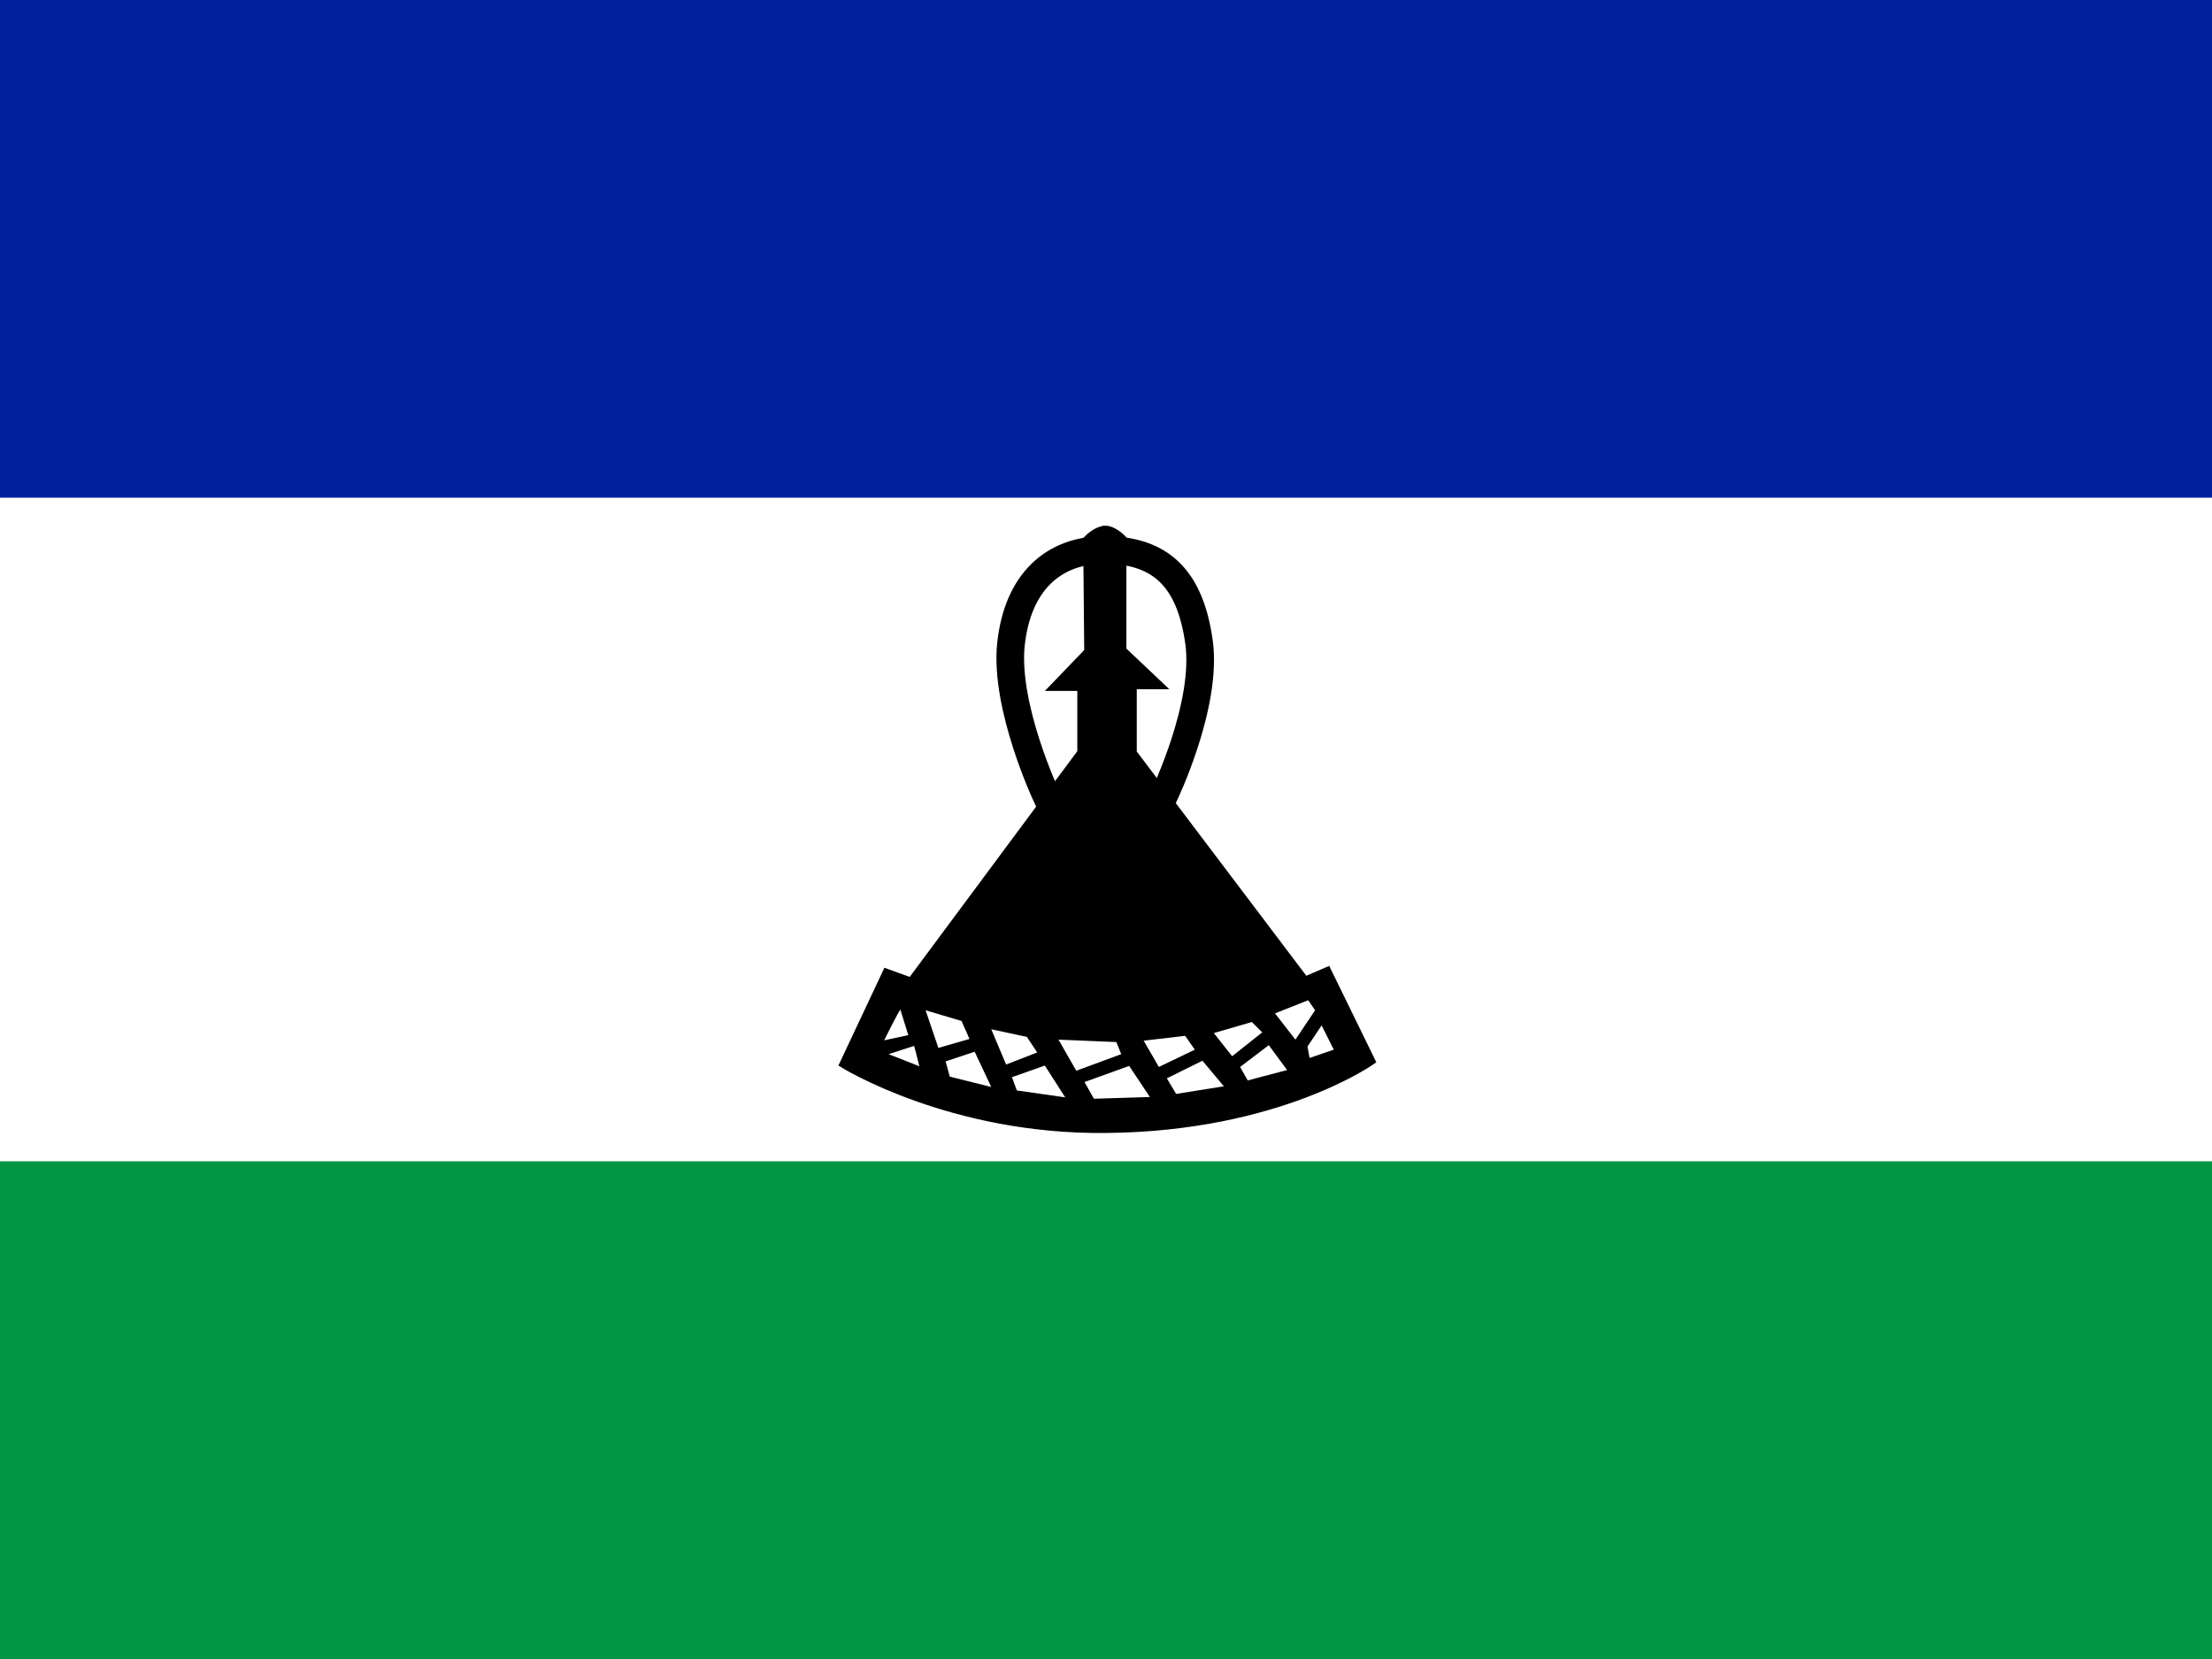
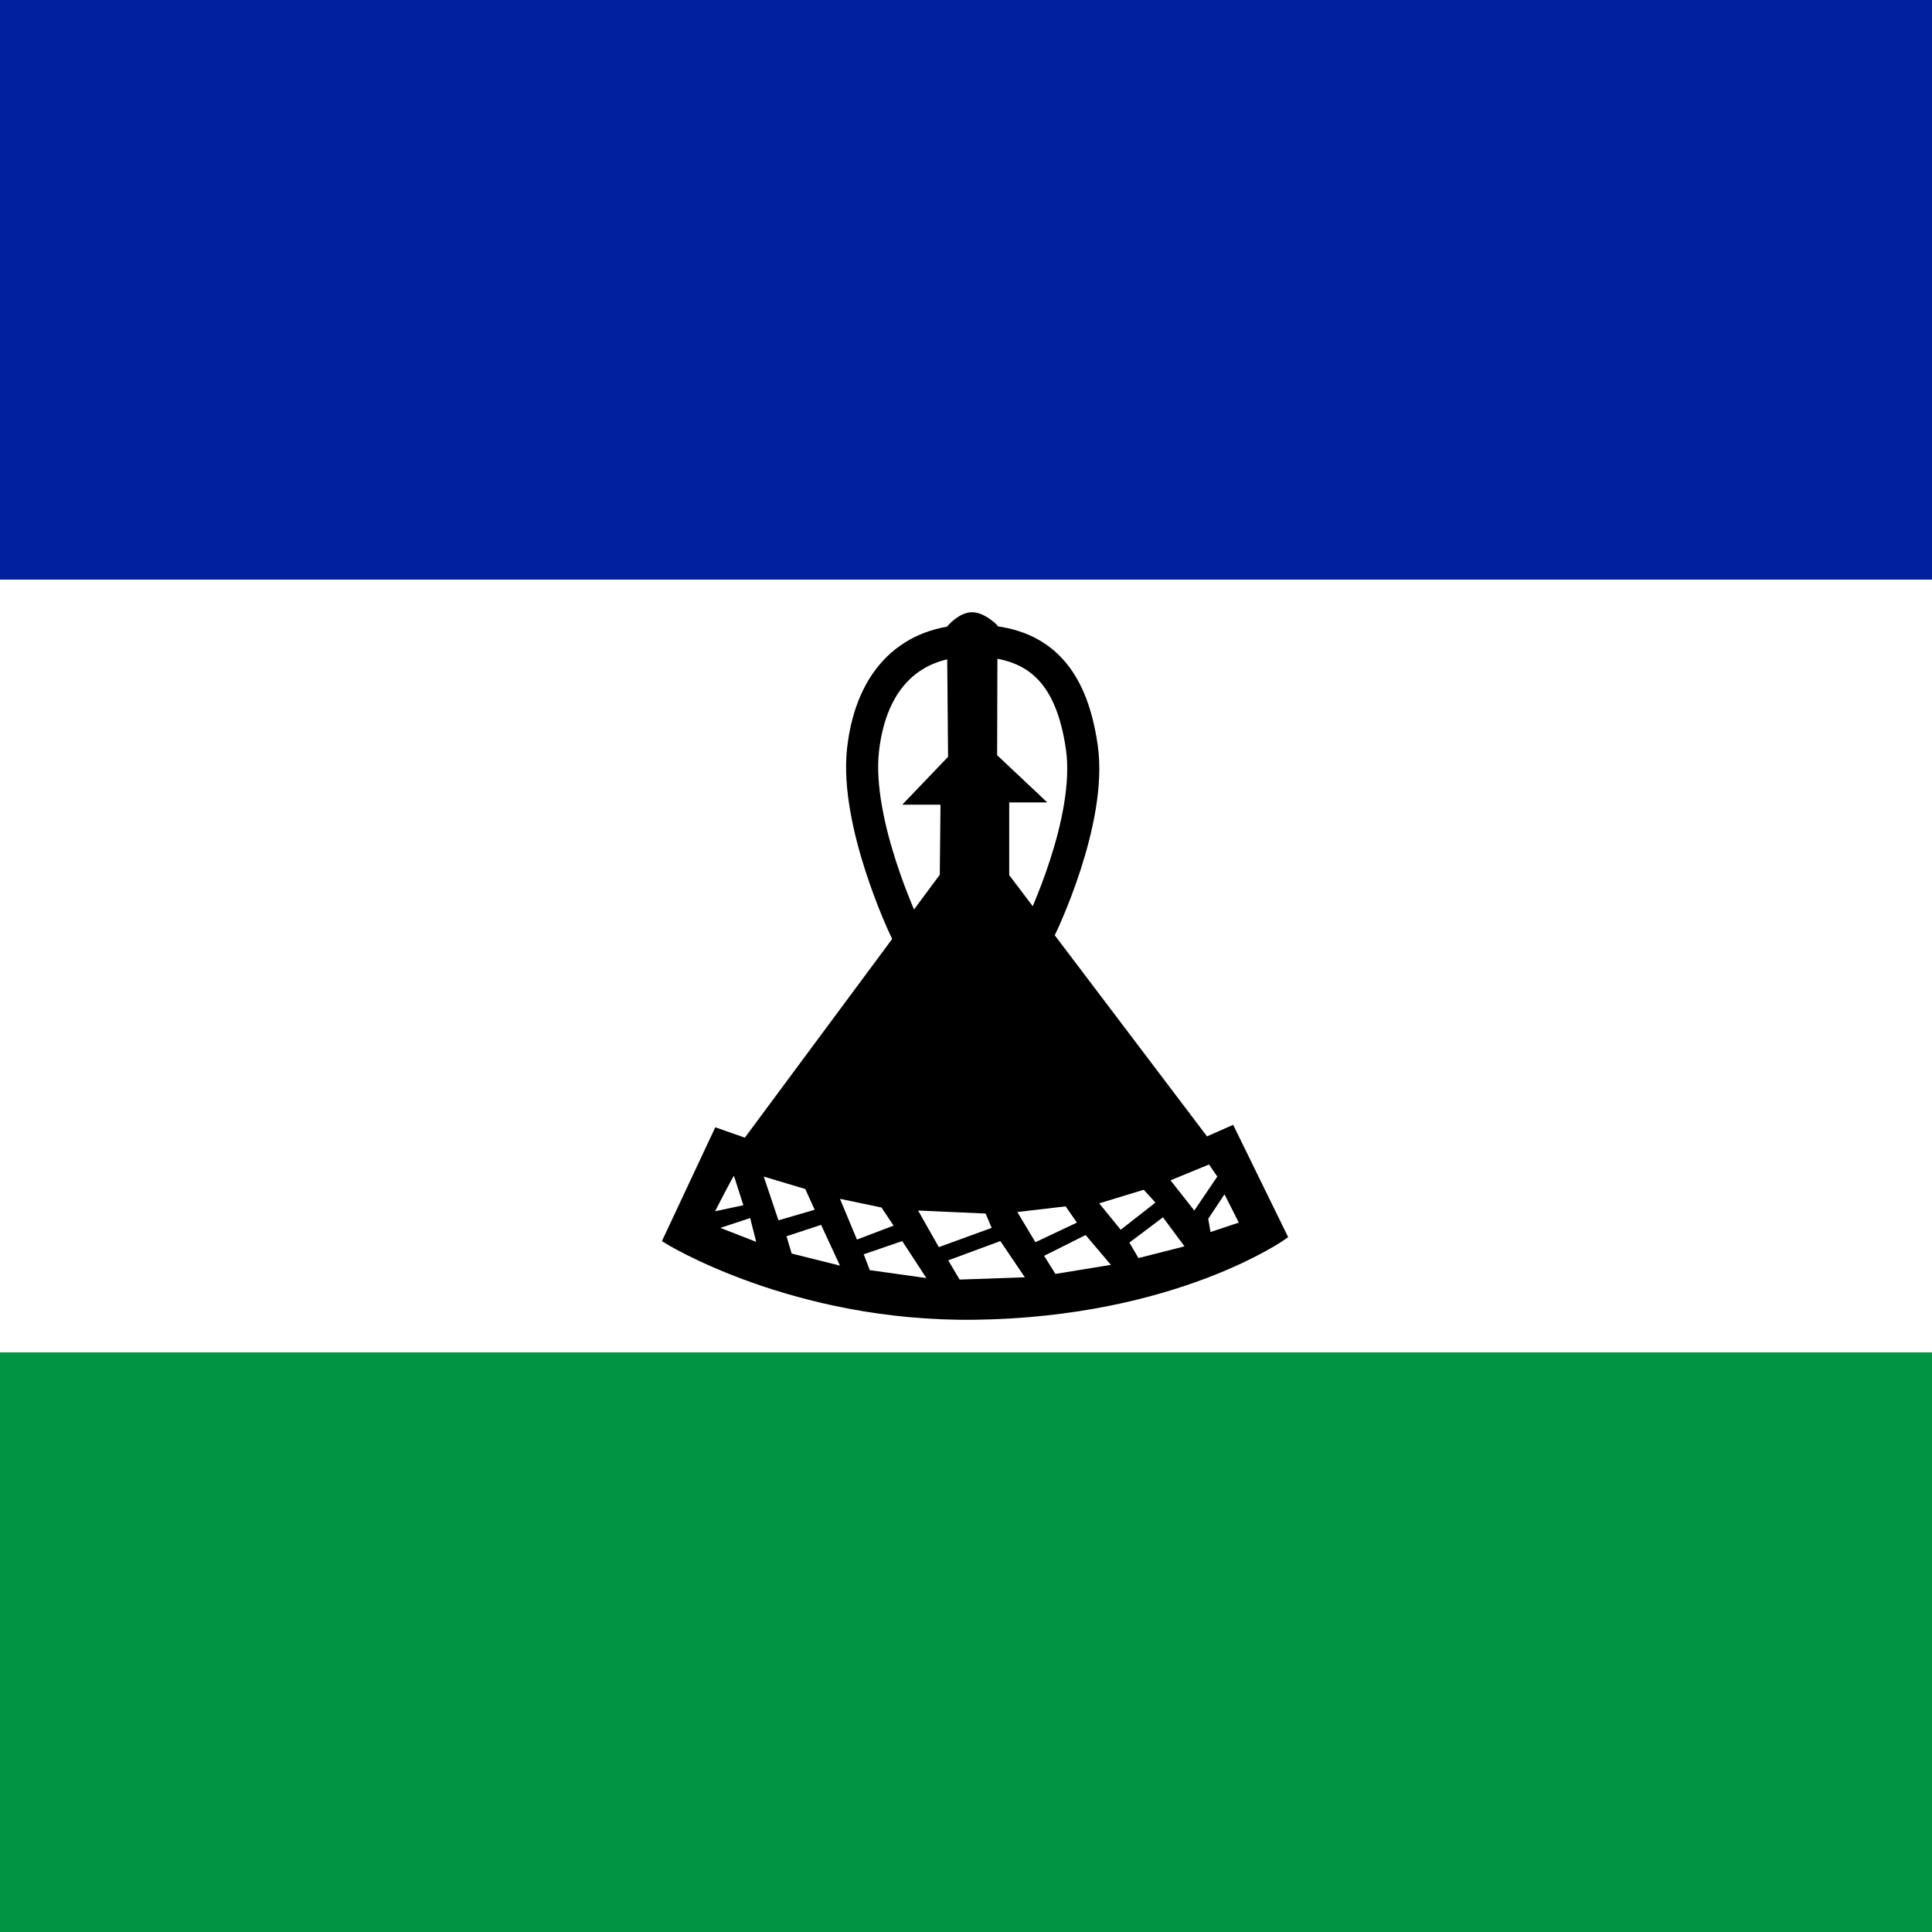
- <svg xmlns="http://www.w3.org/2000/svg" id="flag-icons-ls" viewBox="0 0 640 480">
-   <path fill="#fff" d="M0 0h640v480H0z" />
-   <path fill="#009543" d="M0 336h640v144H0z" />
-   <path fill="#00209f" d="M0 0h640v144H0z" />
-   <path stroke="#000" stroke-width="1.6" d="M319.6 153c-2.7 0-5.4 3-5.4 3l.3 32.4-10.3 10.7h8.3v18.5l-49 66-7.2-2.6-12.7 27s31.3 19.6 76.7 19c49.8-.5 76.9-19.9 76.9-19.9l-13-26.6-6.5 2.8-49.6-65.6v-19.1h8.2L325.1 188v-32.2s-2.7-3-5.5-2.9z" />
-   <path fill="none" stroke="#000" stroke-width="8" d="M336.7 230.4h-33.9s-12.2-25.9-10.3-44c2-18.4 12.6-27.1 26.6-27.3 16.6-.1 25.2 8.1 27.8 26.6 2.6 18.3-10.2 44.7-10.2 44.7z" />
-   <path fill="#fff" d="M260.5 292.1c-.6.7-4.7 8.9-4.7 8.9l7-1.5zm4 10.5-7.4 2.4 8.9 3.5zm3.3-10.3 3.7 10.9 9-2.6-2.3-5.2zm5.8 14.8 1.2 4.4 12 3-4.8-10.2zm13.2-9.3 4.3 10.2 9-3.5-3-4.5zm6 13.9 1.4 3.8 14 2-5.9-9.2-9.6 3.4zm13.4-11 5.2 9.1 13-4.8-1.4-3.5-16.8-.7zm7.6 12.4 2.7 4.8 16.2-.5-6-9-13 4.7zm17.1-12 4.4 7.6 10.4-5-2.8-4zm17 5.8-10.3 5.1 2.7 4.5 13.8-2.2zm3.3-8 5.3 6.7 8.7-6.9-3-3zm15.9 3.5-8.3 6.3 2.2 3.9 11.4-3zm11.4-13 2 2.9-5.7 8.5-5.9-7.6zm3.9 7.3 3.5 7-7 2.4-.6-3.3 4-6z" />
+ <svg xmlns="http://www.w3.org/2000/svg" id="flag-icons-ls" viewBox="0 0 512 512">
+   <path fill="#fff" d="M0 0h512v512H0z" />
+   <path fill="#009543" d="M0 358.4h512V512H0z" />
+   <path fill="#00209f" d="M0 0h512v153.6H0z" />
+   <path stroke="#000" stroke-width="1.7" d="M257.6 163.1c-3 0-5.8 3.3-5.8 3.3l.3 34.5-11 11.5h9l-.2 19.7-52.2 70.4-7.7-2.7-13.5 28.8s33.4 20.9 81.8 20.3c53.2-.7 82-21.3 82-21.3l-13.9-28.4-6.8 3-53-70v-20.4h8.8l-12-11.3.1-34.4s-3-3-5.9-3z" />
+   <path fill="none" stroke="#000" stroke-width="8.5" d="M275.8 245.8h-36.1s-13.1-27.6-11-47c2.2-19.6 13.4-28.9 28.4-29 17.6-.3 26.8 8.6 29.6 28.3 2.8 19.5-10.9 47.7-10.9 47.7z" />
+   <path fill="#fff" d="M194.5 311.6c-.6.8-5 9.4-5 9.4l7.5-1.6zm4.3 11.2-7.9 2.6 9.5 3.7zm3.6-11 3.9 11.6 9.6-2.8-2.5-5.5zm6 15.7 1.4 4.7 12.8 3.2-5-10.8-9.1 3zm14.2-9.8 4.5 10.8 9.7-3.7-3.2-4.8zm6.3 14.7 1.6 4.2 15 2.1-6.4-9.8zm14.4-11.6 5.5 9.7 14-5.1-1.6-3.8-18-.8zm8 13.2 3 5.1 17.3-.6-6.5-9.6zm18.3-12.8 4.8 8 11-5.2-3-4.3zm18.1 6.1-11 5.5 3 4.8 14.7-2.4zm3.6-8.4 5.7 7 9.2-7.2-3.1-3.4zm16.9 3.7-8.9 6.7 2.4 4.1 12.2-3.1zm12.2-14 2.2 3.2-6.1 9-6.3-8zm4.1 7.9 3.8 7.5-7.5 2.5-.6-3.5z" />
</svg>
